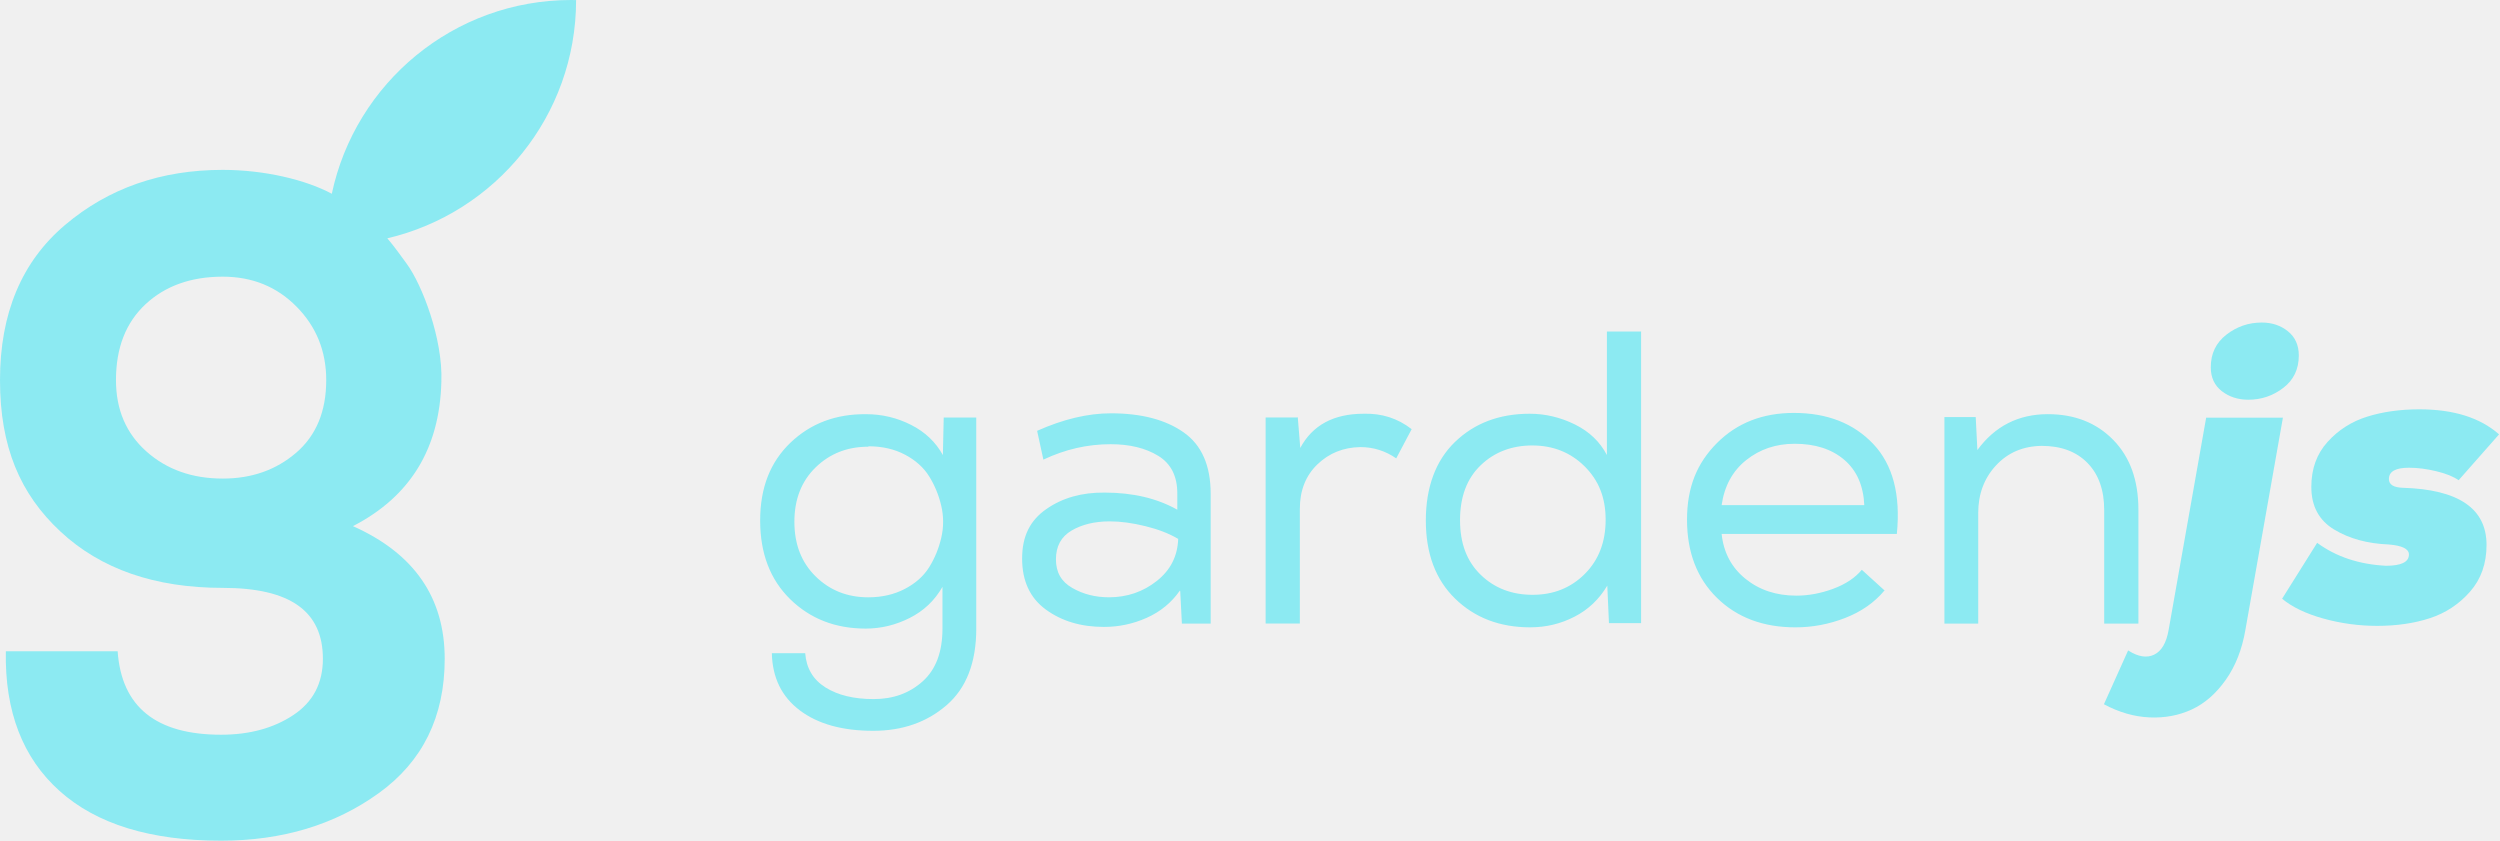
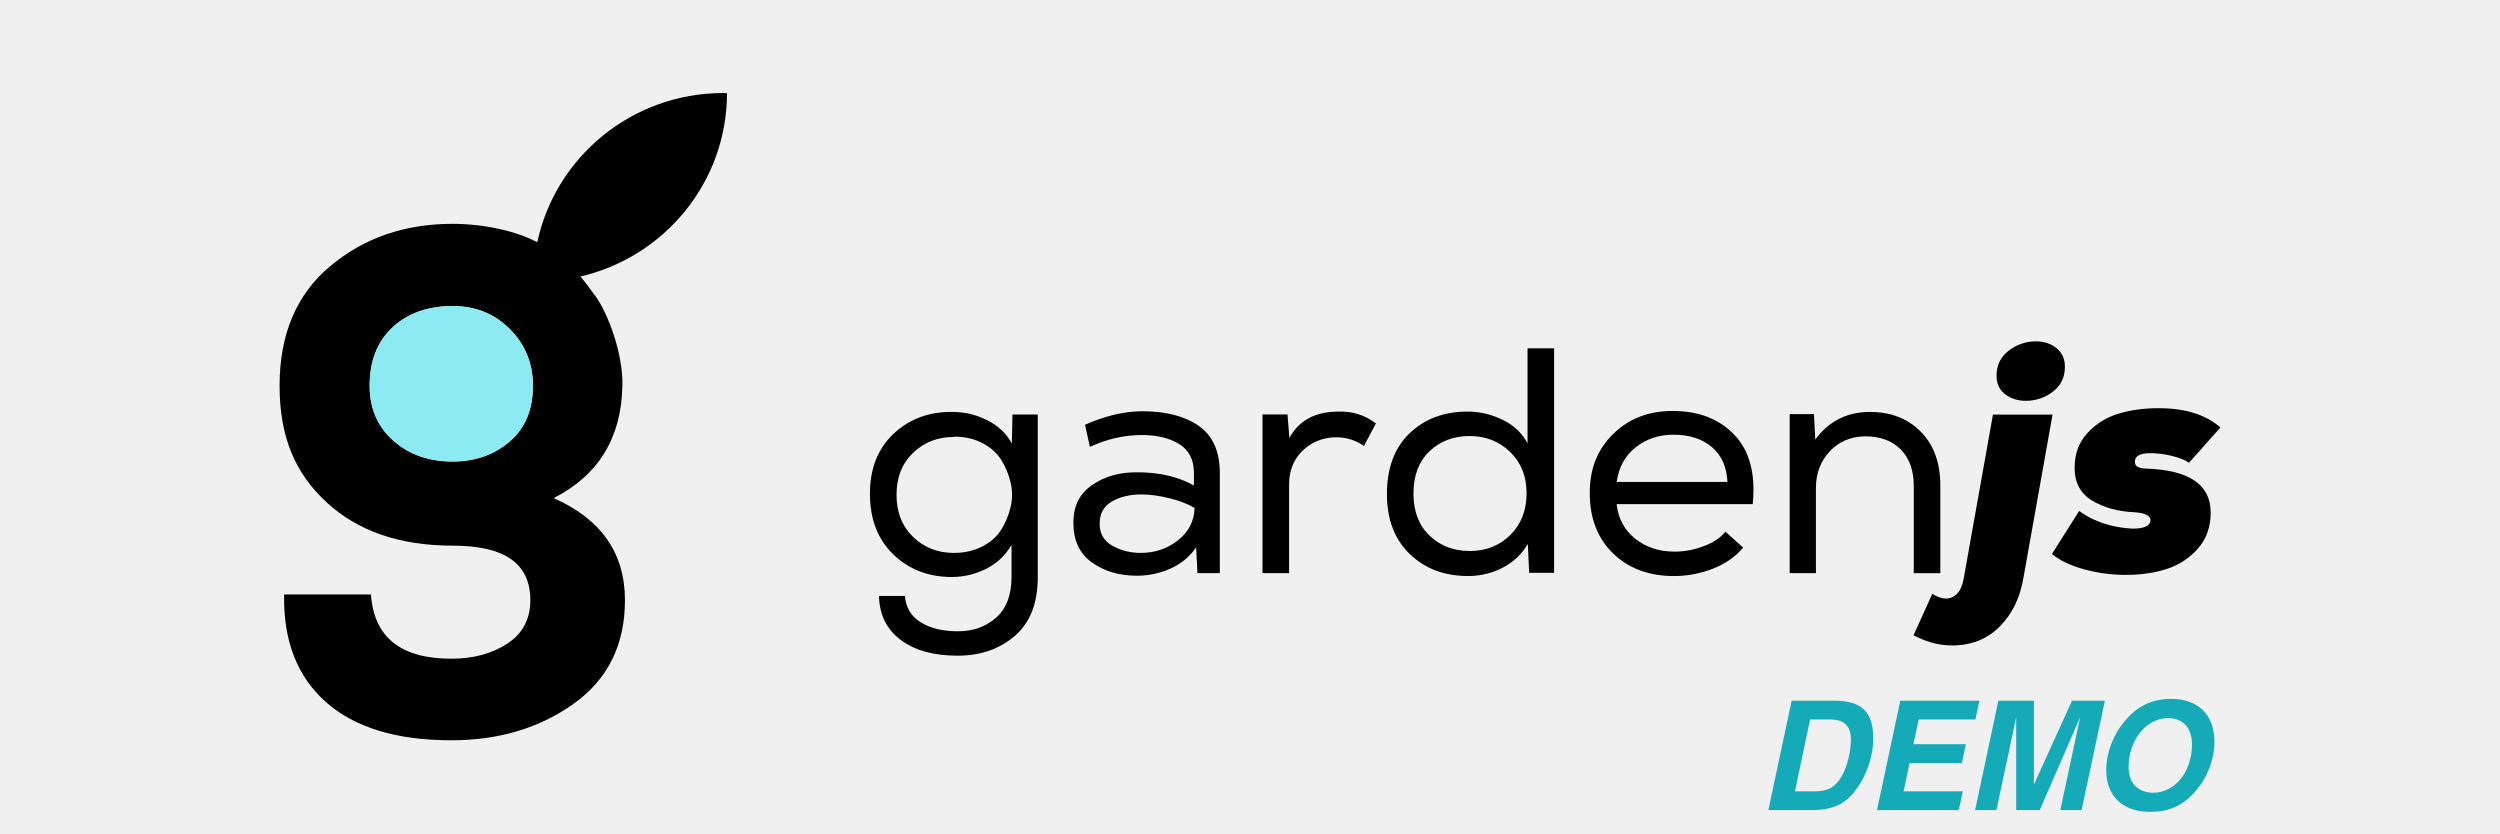
- <svg xmlns="http://www.w3.org/2000/svg" viewBox="0 0 1487 500" fill-rule="evenodd" clip-rule="evenodd" stroke-linejoin="round" stroke-miterlimit="2">
-   <path fill="#8ceaf2" d="M342.665.055C341.706 0 340.713 0 339.754 0 269.781 0 211.31 49.417 197.359 115.255c-15.56-8.37-40.208-14.216-64.856-14.216-36.724 0-67.988 10.918-93.794 32.754C12.903 155.629 0 186.397 0 226.098c0 39.701 11.988 67.746 35.974 90.078 23.986 22.332 56.166 33.492 96.529 33.492s59.552 14.06 59.552 42.182c0 14.558-5.878 25.718-17.623 33.493-11.745 7.775-26.049 11.667-42.922 11.667-38.708 0-59.22-16.542-61.536-49.626h-66.5c-.662 35.731 10.014 63.434 32.004 83.119 22 19.685 54.015 29.533 96.032 29.533 36.393 0 67.658-9.429 93.794-28.287 26.137-18.858 39.205-45.49 39.205-79.899 0-36.392-18.196-62.694-54.589-78.906 34.077-17.534 51.612-46.152 52.604-85.853.993-25.475-11.48-57.788-20.6-70.194-3.54-4.808-7.08-9.903-11.536-15.153C294.704 126.68 342.643 68.96 342.665.055zm-166.49 269.218c-11.911 10.256-26.468 15.384-43.672 15.384-18.196 0-33.338-5.37-45.414-16.123-12.076-10.752-18.108-24.901-18.108-42.436 0-19.189 5.867-34.242 17.612-45.16 11.745-10.918 27.052-16.377 45.91-16.377 17.535 0 32.18 5.955 43.914 17.866 11.745 11.91 17.623 26.467 17.623 43.671 0 18.527-5.955 32.919-17.866 43.175z" fill-rule="nonzero" />
-   <path d="M194.04 226.098c0 18.527-5.955 32.919-17.866 43.175-11.91 10.256-26.467 15.384-43.671 15.384-18.196 0-33.338-5.37-45.414-16.123-12.076-10.752-18.108-24.901-18.108-42.436 0-19.189 5.867-34.242 17.612-45.16 11.745-10.918 27.052-16.377 45.91-16.377 17.535 0 32.18 5.955 43.914 17.866 11.745 11.91 17.623 26.467 17.623 43.671z" fill="transparent" fill-rule="nonzero" />
-   <path fill="#8ceaf2" d="M1265.828 386.888c5.955 3.804 11.127 4.632 15.505 2.481 4.39-2.15 7.235-7.036 8.558-14.645l22.332-126.305h45.656l-22.332 126.305c-1.985 11.58-5.878 21.46-11.667 29.654-5.79 8.183-12.528 14.061-20.226 17.623-7.698 3.551-16.09 5.128-25.188 4.71-9.098-.42-18.108-3.022-27.052-7.82l14.392-32.014.022.01zm49.14-168.488c0 6.121 2.196 10.874 6.574 14.27 4.378 3.386 9.638 5.085 15.759 5.085 7.775 0 14.722-2.36 20.843-7.07 6.12-4.708 9.186-11.127 9.186-19.232 0-6.12-2.15-10.918-6.451-14.392s-9.506-5.216-15.627-5.216c-7.775 0-14.767 2.393-20.964 7.19-6.198 4.797-9.308 11.249-9.308 19.354l-.011.011zm63.27 104.47c11.248 8.27 24.9 12.825 40.946 13.652 9.099 0 13.653-2.238 13.653-6.705 0-3.308-3.97-5.293-11.91-5.955-12.738-.496-23.611-3.474-32.632-8.933-9.01-5.458-13.52-13.895-13.52-25.31 0-10.751 3.22-19.684 9.682-26.797 6.451-7.113 14.314-12.12 23.578-15.01 9.264-2.889 19.608-4.345 31.011-4.345 20.347 0 36.15 4.963 47.399 14.888l-24.074 27.295c-2.978-2.15-7.367-3.926-13.157-5.338-5.79-1.411-11.249-2.106-16.377-2.106-7.94 0-11.91 2.228-11.91 6.705 0 3.308 2.724 5.04 8.183 5.216 33.25.993 49.88 12.319 49.88 34 0 11.083-3.264 20.347-9.804 27.79-6.54 7.445-14.48 12.694-23.82 15.76-9.353 3.055-19.807 4.588-31.387 4.588-10.918 0-21.593-1.445-32.014-4.346-10.422-2.9-18.616-6.826-24.571-11.789l20.843-33.25v-.01z" fill-rule="nonzero" />
-   <path fill="#8ceaf2" d="M580.685 373.886c0 20.181-5.878 35.356-17.623 45.535-11.745 10.179-26.302 15.263-43.671 15.263-18.362 0-32.92-4.048-43.672-12.164-10.752-8.106-16.3-19.432-16.63-34h19.85c.662 8.933 4.677 15.715 12.032 20.347 7.367 4.632 16.917 6.947 28.662 6.947 11.745 0 21.296-3.517 29.159-10.542 7.863-7.025 11.789-17.49 11.789-31.386v-24.814c-4.632 8.106-11.128 14.27-19.476 18.484-8.36 4.212-17.082 6.33-26.18 6.33-18.032 0-33.008-5.834-44.918-17.49-11.91-11.669-17.866-27.251-17.866-46.771s6-34.783 17.987-46.274c11.999-11.502 27.008-17.16 45.039-16.994 9.429 0 18.318 2.106 26.677 6.33 8.36 4.213 14.678 10.212 18.98 17.987l.496-22.332h19.354v125.555l.01-.011zM516.425 265.7c-12.407 0-22.829 4.091-31.265 12.285-8.437 8.194-12.66 18.98-12.66 32.379 0 13.399 4.223 24.24 12.66 32.51 8.436 8.272 18.858 12.407 31.264 12.407 8.106 0 15.34-1.654 21.715-4.962 6.363-3.309 11.204-7.61 14.513-12.903 3.308-5.294 5.712-11.128 7.2-17.49 1.49-6.375 1.49-12.738 0-19.113-1.488-6.374-3.892-12.197-7.2-17.49-3.309-5.294-8.106-9.595-14.392-12.903s-13.488-4.963-21.593-4.963l-.254.243h.011zm185.348 85.611c-4.962 7.113-11.502 12.495-19.607 16.123-8.106 3.64-16.63 5.46-25.564 5.46-13.564 0-25.066-3.43-34.496-10.301-9.429-6.86-14.149-16.994-14.149-30.394 0-13.399 4.798-22.706 14.392-29.4 9.595-6.695 21.174-9.97 34.739-9.804 16.707 0 31.099 3.396 43.175 10.178v-9.682c0-10.256-3.761-17.7-11.293-22.332-7.532-4.632-16.994-6.948-28.409-6.948-13.73 0-27.051 3.055-39.954 9.176l-3.728-17.127c15.55-6.948 30.195-10.422 43.925-10.422 18.031 0 32.423 3.761 43.175 11.293 10.752 7.532 16.134 19.73 16.134 36.602v77.175h-17.126l-.993-19.354-.243-.243h.022zm-20.468-38.345c-7.686-1.896-14.766-2.856-21.218-2.856-8.933 0-16.498 1.82-22.707 5.46-6.197 3.638-9.307 9.35-9.307 17.126 0 7.775 3.22 13.278 9.682 16.994 6.463 3.716 13.73 5.58 21.836 5.58 10.752 0 20.226-3.22 28.408-9.671 8.194-6.452 12.451-14.811 12.782-25.067-5.294-3.143-11.79-5.669-19.476-7.566zm90.607-64.889l1.489 18.362c7.279-13.565 19.85-20.347 37.716-20.347 10.752-.33 20.27 2.735 28.54 9.175l-9.186 17.37c-6.451-4.467-13.564-6.705-21.339-6.705-10.09.165-18.615 3.595-25.563 10.3s-10.422 15.505-10.422 26.423v68.242H752.8V248.32h18.859l.253-.254v.011zm204.208-51.115v173.692h-19.112l-.993-22.331c-4.797 8.105-11.292 14.27-19.475 18.483-8.183 4.223-16.995 6.33-26.424 6.33-18.03 0-32.874-5.669-44.542-16.995-11.668-11.325-17.49-26.842-17.49-46.527 0-19.685 5.789-35.61 17.369-46.77 11.579-11.16 26.39-16.752 44.42-16.752 9.264 0 18.197 2.106 26.799 6.33s14.976 10.3 19.112 18.24v-73.447h20.104l.243-.253h-.011zm-64.515 67.988c-12.406 0-22.707 3.926-30.89 11.79-8.193 7.851-12.285 18.736-12.285 32.631 0 13.896 4.092 24.57 12.285 32.511 8.183 7.94 18.484 11.91 30.89 11.91 12.407 0 22.751-4.135 31.022-12.406 8.271-8.271 12.407-19.024 12.407-32.257 0-13.234-4.18-23.49-12.528-31.761-8.36-8.271-18.737-12.407-31.143-12.407h.242v-.01zm209.203 86.361c-5.955 7.113-13.73 12.528-23.324 16.256-9.595 3.727-19.443 5.58-29.533 5.58-19.19 0-34.739-5.834-46.65-17.49-11.91-11.669-17.865-27.174-17.865-46.528 0-19.355 5.955-33.746 17.866-45.657 11.91-11.91 27.129-17.865 45.656-17.865 19.85 0 35.61 6.165 47.266 18.483 11.657 12.318 16.333 30.15 14.017 53.475h-104.215c1.158 11.083 5.878 19.972 14.149 26.677 8.27 6.705 18.361 10.047 30.272 10.047 7.278 0 14.601-1.368 21.957-4.092 7.366-2.724 13.024-6.495 16.994-11.292l13.653 12.406h-.243zm-11.91-50.63c-.496-11.745-4.467-20.799-11.91-27.173-7.444-6.374-17.293-9.55-29.534-9.55-11.083 0-20.677 3.22-28.783 9.682-8.106 6.452-12.991 15.384-14.645 26.799h84.86v.242h.012zm47.641-52.604h18.616l.992 19.608c10.422-14.226 24.394-21.34 41.94-21.34 15.88 0 28.828 5.085 38.83 15.264 10.002 10.179 15.01 24.03 15.01 41.564v67.746h-20.348v-67.492c0-11.91-3.308-21.262-9.925-28.044-6.617-6.783-15.715-10.18-27.294-10.18-11.084.166-20.138 4.048-27.174 11.668-7.036 7.61-10.543 17.039-10.543 28.288v65.76h-20.104V248.077z" fill-rule="nonzero" />
+ <svg xmlns="http://www.w3.org/2000/svg" viewBox="0 0 300 100" width="300" height="100" fill-rule="evenodd" clip-rule="evenodd" stroke-linejoin="round" stroke-miterlimit="2">
+   <style>@media (prefers-color-scheme:dark){path.text{fill:#fff;}path.dot{fill:transparent;}}</style>
+   <path class="text" d="M87.24 11.174c-.15-.008-.306-.008-.457-.008-10.963 0-20.125 7.676-22.31 17.902-2.439-1.3-6.3-2.208-10.162-2.208-5.754 0-10.653 1.696-14.696 5.087-4.044 3.392-6.065 8.171-6.065 14.338 0 6.166 1.878 10.522 5.636 13.99 3.758 3.47 8.8 5.203 15.125 5.203 6.324 0 9.33 2.184 9.33 6.552 0 2.261-.92 3.995-2.76 5.202-1.841 1.208-4.082 1.813-6.726 1.813-6.065 0-9.279-2.57-9.642-7.709H34.094c-.104 5.55 1.569 9.853 5.014 12.91 3.448 3.058 8.464 4.588 15.047 4.588 5.702 0 10.6-1.465 14.696-4.394 4.095-2.929 6.143-7.066 6.143-12.41 0-5.653-2.851-9.738-8.553-12.256 5.339-2.724 8.086-7.169 8.242-13.335.155-3.957-1.799-8.976-3.228-10.903-.555-.747-1.11-1.538-1.807-2.354 10.077-2.34 17.588-11.305 17.592-22.008zM61.153 52.991c-1.866 1.593-4.147 2.39-6.842 2.39-2.851 0-5.224-.835-7.116-2.505-1.892-1.67-2.837-3.868-2.837-6.591 0-2.98.919-5.32 2.76-7.015 1.84-1.696 4.238-2.544 7.193-2.544 2.747 0 5.042.925 6.88 2.775 1.84 1.85 2.761 4.111 2.761 6.784 0 2.877-.933 5.113-2.799 6.706z" fill-rule="nonzero" />
+   <path class="dot" fill="#8ceaf2" d="M63.952 46.285c0 2.877-.933 5.113-2.799 6.706-1.866 1.593-4.147 2.39-6.842 2.39-2.851 0-5.224-.835-7.116-2.505-1.892-1.67-2.837-3.868-2.837-6.591 0-2.98.919-5.32 2.76-7.015 1.84-1.696 4.238-2.544 7.193-2.544 2.747 0 5.042.925 6.88 2.775 1.84 1.85 2.761 4.111 2.761 6.784z" fill-rule="nonzero" />
+   <path class="text" d="M231.884 71.26c.933.59 1.743.719 2.43.385.687-.334 1.133-1.093 1.34-2.275l3.5-19.618h7.153l-3.5 19.618c-.31 1.798-.92 3.333-1.827 4.606-.908 1.271-1.963 2.184-3.17 2.737-1.206.552-2.52.797-3.946.732-1.426-.065-2.837-.47-4.239-1.215l2.255-4.972.004.001v.001zm7.7-26.171c0 .95.343 1.689 1.03 2.217.685.525 1.51.79 2.468.79a5.244 5.244 0 003.266-1.099c.96-.731 1.44-1.728 1.44-2.987 0-.95-.337-1.696-1.011-2.236-.674-.54-1.49-.81-2.449-.81a5.26 5.26 0 00-3.285 1.117c-.97.745-1.458 1.747-1.458 3.006l-.002.002h.001zm9.912 16.227c1.763 1.284 3.902 1.992 6.416 2.12 1.426 0 2.14-.347 2.14-1.041 0-.514-.623-.822-1.867-.925-1.996-.077-3.7-.54-5.113-1.388-1.411-.848-2.118-2.158-2.118-3.93 0-1.671.504-3.058 1.517-4.163a8.204 8.204 0 013.694-2.332c1.452-.448 3.073-.675 4.86-.675 3.187 0 5.663.771 7.426 2.313l-3.772 4.24c-.467-.335-1.154-.61-2.062-.83-.839-.21-1.701-.32-2.566-.327-1.244 0-1.866.346-1.866 1.042 0 .514.427.783 1.282.81 5.21.154 7.816 1.913 7.816 5.28 0 1.722-.512 3.161-1.536 4.318a8.355 8.355 0 01-3.733 2.447c-1.465.475-3.103.713-4.917.713-1.711 0-3.384-.224-5.017-.675-1.632-.45-2.916-1.06-3.85-1.831l3.266-5.165v-.001z" fill-rule="nonzero" />
+   <path class="text" d="M124.533 69.24c0 3.134-.92 5.491-2.76 7.072-1.841 1.581-4.122 2.371-6.843 2.371-2.877 0-5.158-.628-6.843-1.89-1.685-1.258-2.554-3.017-2.606-5.28h3.11c.104 1.387.733 2.44 1.886 3.16 1.154.72 2.65 1.08 4.49 1.08 1.84 0 3.337-.547 4.57-1.638 1.231-1.091 1.846-2.717 1.846-4.875v-3.854a7.134 7.134 0 01-3.051 2.87 9.066 9.066 0 01-4.102.984c-2.825 0-5.172-.906-7.038-2.717-1.866-1.812-2.8-4.233-2.8-7.265 0-3.031.94-5.402 2.819-7.187 1.88-1.787 4.232-2.665 7.057-2.64 1.477 0 2.87.327 4.18.984 1.31.654 2.3 1.586 2.973 2.793l.078-3.468h3.033v19.5l.001-.001v.001zm-10.068-16.804c-1.944 0-3.577.635-4.899 1.908s-1.984 2.948-1.984 5.03c0 2.08.662 3.764 1.984 5.049 1.322 1.285 2.955 1.927 4.899 1.927 1.27 0 2.403-.257 3.402-.77.997-.515 1.756-1.183 2.274-2.005a8.888 8.888 0 001.128-2.717 6.389 6.389 0 000-2.968 8.853 8.853 0 00-1.128-2.717c-.518-.822-1.27-1.49-2.255-2.004-.985-.514-2.113-.77-3.383-.77l-.04.037h.002zm29.04 13.297a7.303 7.303 0 01-3.071 2.505 9.752 9.752 0 01-4.006.848c-2.125 0-3.927-.533-5.405-1.6-1.477-1.066-2.217-2.64-2.217-4.721s.752-3.527 2.255-4.567c1.504-1.04 3.318-1.548 5.443-1.523 2.618 0 4.873.528 6.765 1.581v-1.504c0-1.593-.59-2.749-1.77-3.468-1.18-.72-2.662-1.08-4.45-1.08-2.152 0-4.239.475-6.26 1.426l-.585-2.66c2.437-1.08 4.731-1.62 6.883-1.62 2.825 0 5.08.585 6.764 1.755 1.685 1.17 2.528 3.064 2.528 5.685v11.987h-2.683l-.156-3.006-.038-.038h.004-.001zm-3.206-5.956c-1.205-.294-2.314-.443-3.325-.443-1.4 0-2.585.282-3.557.848-.972.565-1.459 1.452-1.459 2.66 0 1.208.505 2.062 1.517 2.64 1.013.577 2.152.866 3.422.866 1.684 0 3.169-.5 4.45-1.502 1.285-1.002 1.951-2.3 2.003-3.893-.83-.489-1.847-.88-3.051-1.176zm14.196-10.079l.234 2.853c1.14-2.107 3.11-3.16 5.91-3.16 1.684-.052 3.175.424 4.471 1.424l-1.44 2.698a5.782 5.782 0 00-3.343-1.041c-1.58.025-2.917.558-4.005 1.6-1.089 1.041-1.633 2.408-1.633 4.104v10.6H151.5v-19.04h2.955l.04-.04v.002zm31.996-7.939v26.979h-2.994l-.156-3.469a7.424 7.424 0 01-3.051 2.871 8.958 8.958 0 01-4.14.983c-2.825 0-5.151-.88-6.98-2.64-1.827-1.759-2.74-4.169-2.74-7.226 0-3.058.907-5.531 2.722-7.265 1.814-1.733 4.135-2.602 6.96-2.602 1.451 0 2.85.327 4.199.983 1.347.656 2.346 1.6 2.994 2.834V41.798h3.15l.038-.039h-.002zm-10.108 10.56c-1.944 0-3.558.61-4.84 1.831-1.284 1.22-1.925 2.91-1.925 5.069 0 2.158.641 3.816 1.925 5.05 1.282 1.233 2.896 1.85 4.84 1.85s3.565-.643 4.86-1.927c1.297-1.285 1.945-2.955 1.945-5.01 0-2.056-.655-3.65-1.963-4.934-1.31-1.285-2.936-1.927-4.88-1.927h.038v-.002zm32.779 13.414c-.933 1.105-2.152 1.946-3.655 2.525a12.778 12.778 0 01-4.627.867c-3.007 0-5.443-.906-7.31-2.717-1.866-1.812-2.799-4.22-2.799-7.227 0-3.006.933-5.241 2.8-7.091 1.866-1.85 4.25-2.775 7.153-2.775 3.11 0 5.58.957 7.406 2.87 1.826 1.914 2.56 4.684 2.196 8.307h-16.329c.182 1.721.921 3.102 2.217 4.143 1.296 1.042 2.877 1.56 4.743 1.56 1.14 0 2.288-.212 3.44-.635 1.155-.423 2.041-1.009 2.663-1.754l2.14 1.927h-.038zm-1.867-7.864c-.077-1.824-.7-3.23-1.866-4.22-1.166-.99-2.71-1.484-4.627-1.484-1.737 0-3.24.5-4.51 1.504-1.27 1.002-2.035 2.39-2.295 4.163h13.297v.037h.001zm7.465-8.17h2.917l.155 3.045c1.633-2.21 3.822-3.314 6.572-3.314 2.488 0 4.516.79 6.084 2.37 1.567 1.581 2.351 3.733 2.351 6.456V68.78h-3.188V58.296c0-1.85-.518-3.303-1.555-4.356-1.037-1.054-2.462-1.581-4.276-1.581-1.737.025-3.156.628-4.258 1.812-1.102 1.182-1.652 2.646-1.652 4.394v10.214h-3.15v-19.08z" fill-rule="nonzero" />
+   <text x="229.782" y="36.2" font-family="'HelveticaNeue-BoldItalic','Helvetica Neue'" font-weight="700" font-style="italic" font-size="29.275" fill="#14aab8" transform="translate(70.256 74.952) scale(.61487)">DEMO</text>
</svg>
